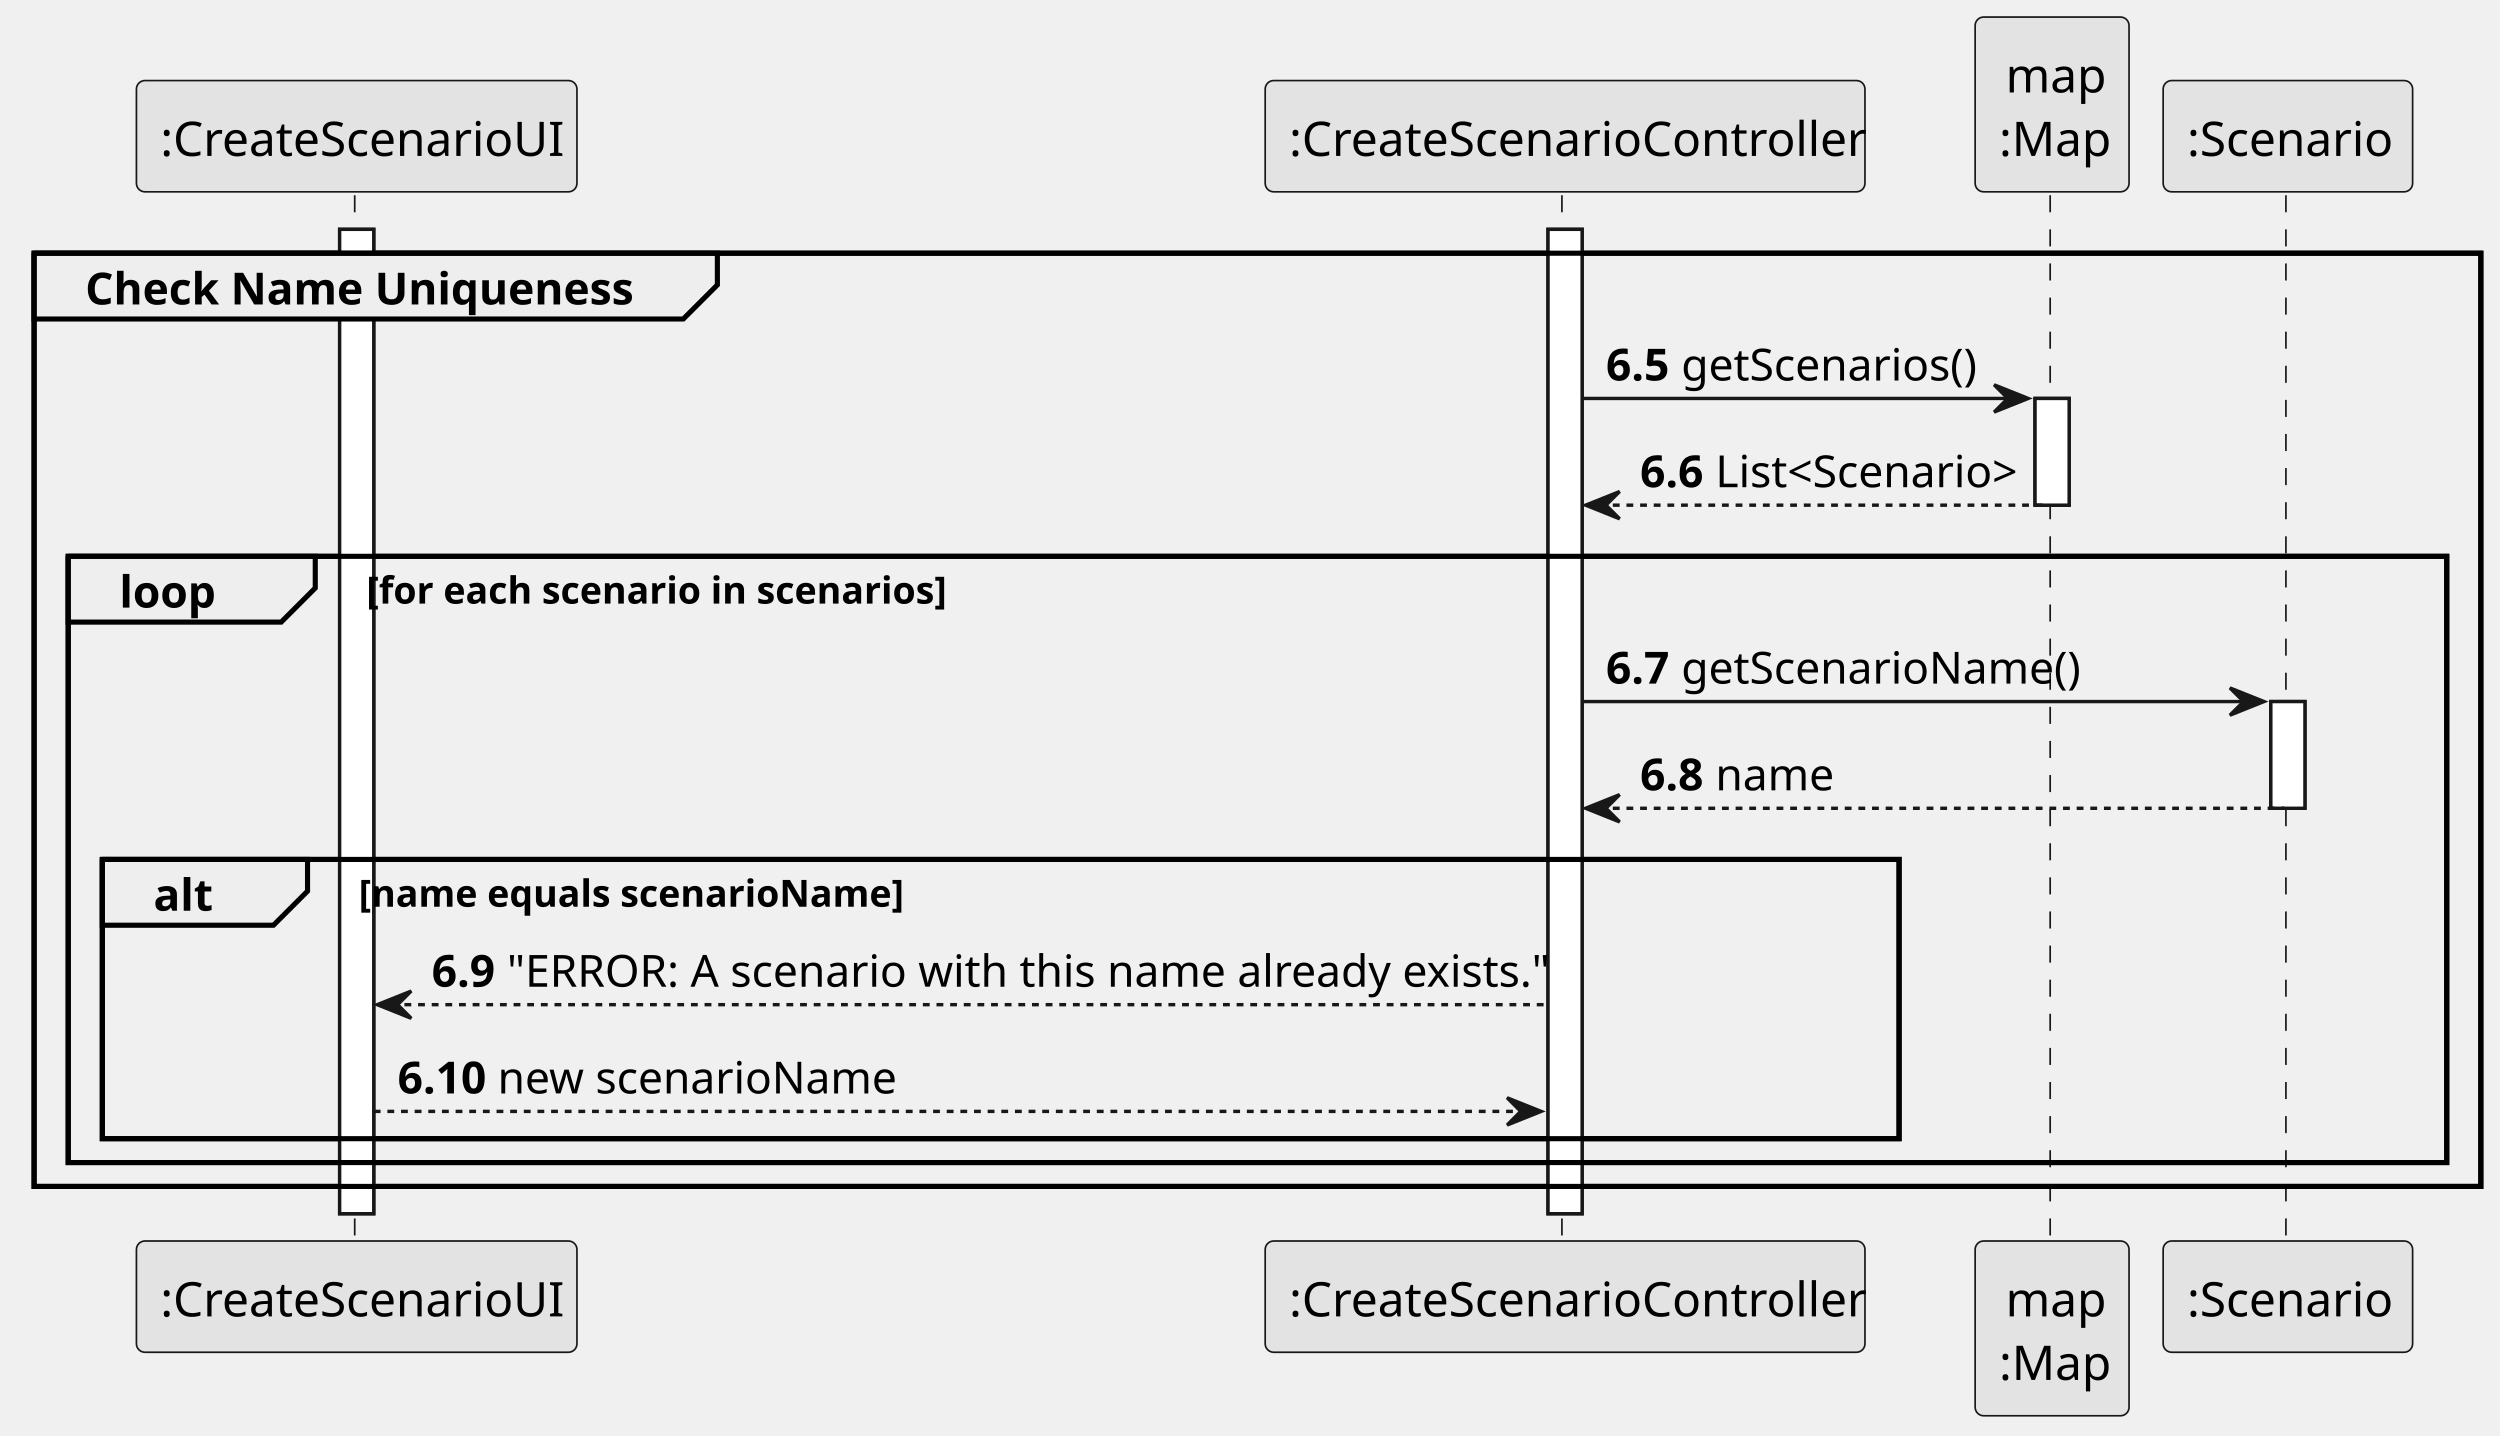
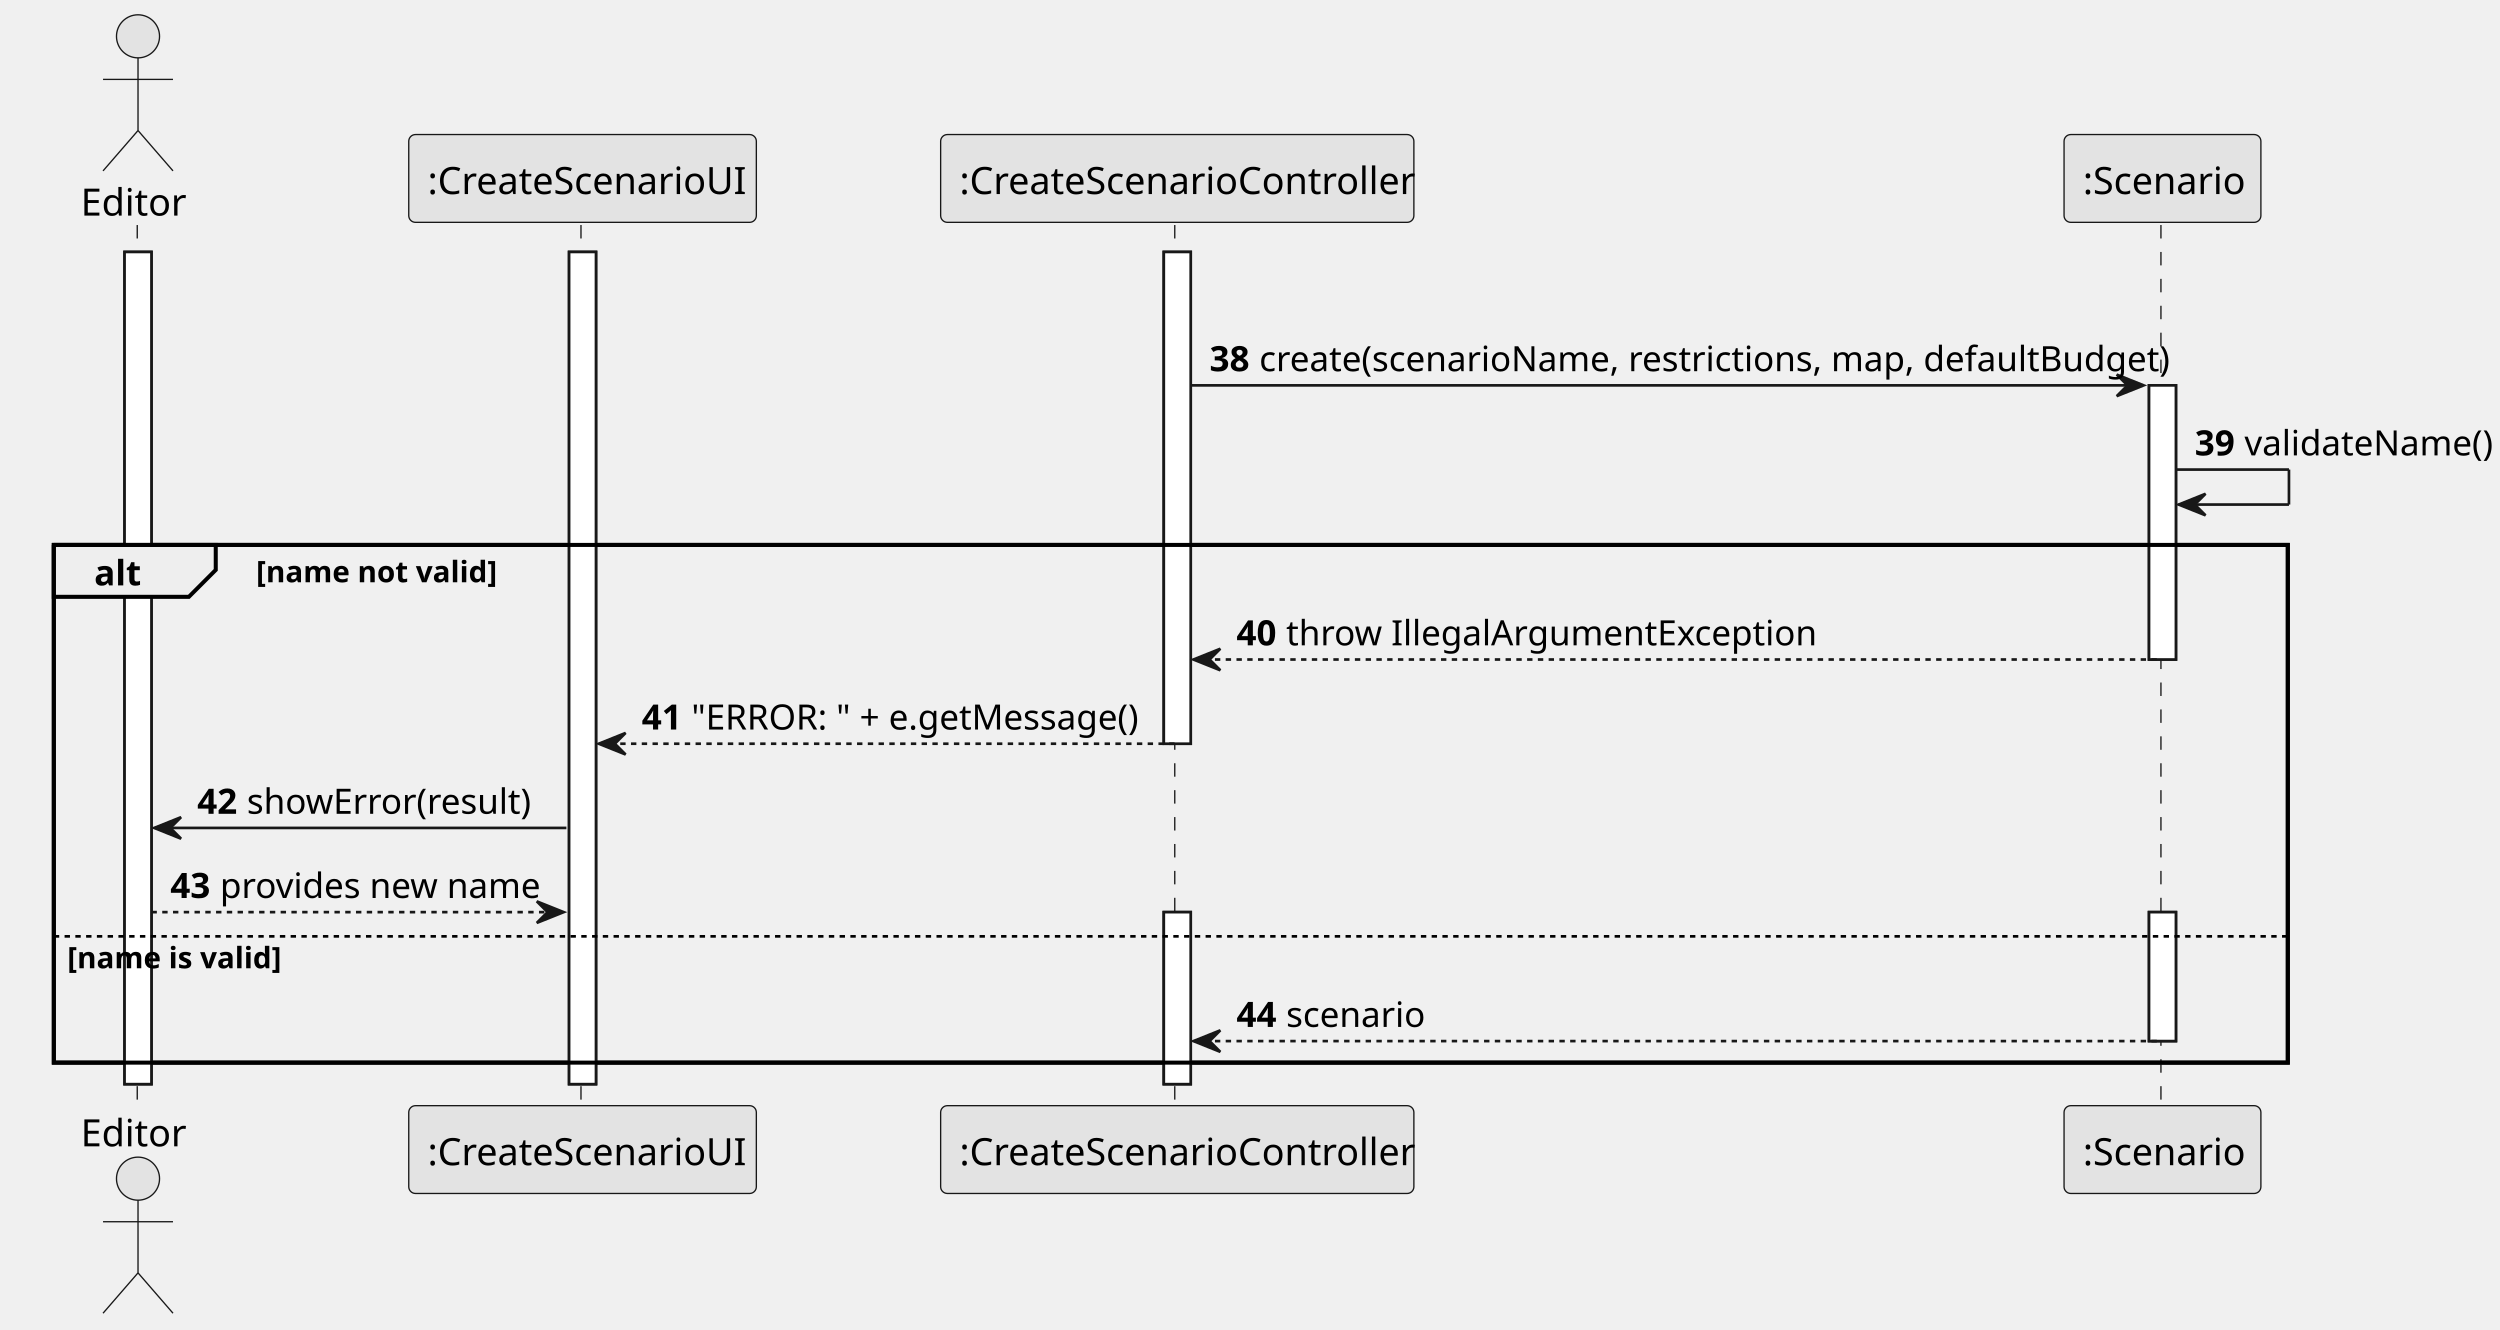
- <svg xmlns="http://www.w3.org/2000/svg" contentStyleType="text/css" height="421px" preserveAspectRatio="none" style="width:733px;height:421px;background:#FFFFFF;" version="1.1" viewBox="0 0 733 421" width="733px" zoomAndPan="magnify">
+ <svg xmlns="http://www.w3.org/2000/svg" contentStyleType="text/css" height="494px" preserveAspectRatio="none" style="width:929px;height:494px;background:#FFFFFF;" version="1.1" viewBox="0 0 929 494" width="929px" zoomAndPan="magnify">
  <defs />
  <g>
-     <rect fill="#FFFFFF" height="288.619" style="stroke:#181818;stroke-width:1.0;" width="10" x="99.582" y="67.242" />
-     <rect fill="#FFFFFF" height="288.619" style="stroke:#181818;stroke-width:1.0;" width="10" x="453.88" y="67.242" />
-     <rect fill="#FFFFFF" height="31.291" style="stroke:#181818;stroke-width:1.0;" width="10" x="596.673" y="116.824" />
-     <rect fill="#FFFFFF" height="31.291" style="stroke:#181818;stroke-width:1.0;" width="10" x="665.808" y="205.697" />
-     <rect fill="none" height="273.619" style="stroke:#000000;stroke-width:1.5;" width="717.38" x="10" y="74.242" />
-     <rect fill="none" height="177.746" style="stroke:#000000;stroke-width:1.5;" width="697.38" x="20" y="163.115" />
-     <rect fill="none" height="81.873" style="stroke:#000000;stroke-width:1.5;" width="526.807" x="30" y="251.988" />
-     <line style="stroke:#181818;stroke-width:0.5;stroke-dasharray:5.0,5.0;" x1="104" x2="104" y1="57.242" y2="364.861" />
-     <line style="stroke:#181818;stroke-width:0.5;stroke-dasharray:5.0,5.0;" x1="457.953" x2="457.953" y1="57.242" y2="364.861" />
-     <line style="stroke:#181818;stroke-width:0.5;stroke-dasharray:5.0,5.0;" x1="601.111" x2="601.111" y1="57.242" y2="364.861" />
-     <line style="stroke:#181818;stroke-width:0.5;stroke-dasharray:5.0,5.0;" x1="670.235" x2="670.235" y1="57.242" y2="364.861" />
-     <rect fill="#E3E3E3" height="32.621" rx="2.5" ry="2.5" style="stroke:#181818;stroke-width:0.5;" width="129.165" x="40" y="23.621" />
-     <text fill="#000000" font-family="sans-serif" font-size="14" lengthAdjust="spacing" textLength="115.165" x="47" y="45.728">:CreateScenarioUI</text>
-     <rect fill="#E3E3E3" height="32.621" rx="2.5" ry="2.5" style="stroke:#181818;stroke-width:0.5;" width="129.165" x="40" y="363.861" />
-     <text fill="#000000" font-family="sans-serif" font-size="14" lengthAdjust="spacing" textLength="115.165" x="47" y="385.969">:CreateScenarioUI</text>
-     <rect fill="#E3E3E3" height="32.621" rx="2.5" ry="2.5" style="stroke:#181818;stroke-width:0.5;" width="175.855" x="370.953" y="23.621" />
-     <text fill="#000000" font-family="sans-serif" font-size="14" lengthAdjust="spacing" textLength="161.855" x="377.953" y="45.728">:CreateScenarioController</text>
-     <rect fill="#E3E3E3" height="32.621" rx="2.5" ry="2.5" style="stroke:#181818;stroke-width:0.5;" width="175.855" x="370.953" y="363.861" />
-     <text fill="#000000" font-family="sans-serif" font-size="14" lengthAdjust="spacing" textLength="161.855" x="377.953" y="385.969">:CreateScenarioController</text>
-     <rect fill="#E3E3E3" height="51.242" rx="2.5" ry="2.5" style="stroke:#181818;stroke-width:0.5;" width="45.124" x="579.111" y="5" />
-     <text fill="#000000" font-family="sans-serif" font-size="14" lengthAdjust="spacing" textLength="27.234" x="588.056" y="27.107">map</text>
-     <text fill="#000000" font-family="sans-serif" font-size="14" lengthAdjust="spacing" textLength="31.124" x="586.111" y="45.728">:Map</text>
-     <rect fill="#E3E3E3" height="51.242" rx="2.5" ry="2.5" style="stroke:#181818;stroke-width:0.5;" width="45.124" x="579.111" y="363.861" />
-     <text fill="#000000" font-family="sans-serif" font-size="14" lengthAdjust="spacing" textLength="27.234" x="588.056" y="385.969">map</text>
-     <text fill="#000000" font-family="sans-serif" font-size="14" lengthAdjust="spacing" textLength="31.124" x="586.111" y="404.59">:Map</text>
-     <rect fill="#E3E3E3" height="32.621" rx="2.5" ry="2.5" style="stroke:#181818;stroke-width:0.5;" width="73.144" x="634.235" y="23.621" />
-     <text fill="#000000" font-family="sans-serif" font-size="14" lengthAdjust="spacing" textLength="59.145" x="641.235" y="45.728">:Scenario</text>
-     <rect fill="#E3E3E3" height="32.621" rx="2.5" ry="2.5" style="stroke:#181818;stroke-width:0.5;" width="73.144" x="634.235" y="363.861" />
-     <text fill="#000000" font-family="sans-serif" font-size="14" lengthAdjust="spacing" textLength="59.145" x="641.235" y="385.969">:Scenario</text>
-     <rect fill="#FFFFFF" height="288.619" style="stroke:#181818;stroke-width:1.0;" width="10" x="99.582" y="67.242" />
-     <rect fill="#FFFFFF" height="288.619" style="stroke:#181818;stroke-width:1.0;" width="10" x="453.88" y="67.242" />
-     <rect fill="#FFFFFF" height="31.291" style="stroke:#181818;stroke-width:1.0;" width="10" x="596.673" y="116.824" />
-     <rect fill="#FFFFFF" height="31.291" style="stroke:#181818;stroke-width:1.0;" width="10" x="665.808" y="205.697" />
-     <path d="M10,74.242 L210.333,74.242 L210.333,83.533 L200.333,93.533 L10,93.533 L10,74.242 " fill="#EEEEEE" style="stroke:#000000;stroke-width:1.5;" />
-     <rect fill="none" height="273.619" style="stroke:#000000;stroke-width:1.5;" width="717.38" x="10" y="74.242" />
-     <text fill="#000000" font-family="sans-serif" font-size="13" font-weight="bold" lengthAdjust="spacing" textLength="155.333" x="25" y="89.27">Check Name Uniqueness</text>
-     <polygon fill="#181818" points="584.673,112.824,594.673,116.824,584.673,120.824,588.673,116.824" style="stroke:#181818;stroke-width:1.0;" />
-     <line style="stroke:#181818;stroke-width:1.0;" x1="463.88" x2="590.673" y1="116.824" y2="116.824" />
-     <text fill="#000000" font-family="sans-serif" font-size="13" font-weight="bold" lengthAdjust="spacing" textLength="18.072" x="470.88" y="111.561">6.5</text>
-     <text fill="#000000" font-family="sans-serif" font-size="13" lengthAdjust="spacing" textLength="84.538" x="492.952" y="111.561">getScenarios()</text>
-     <polygon fill="#181818" points="474.88,144.115,464.88,148.115,474.88,152.115,470.88,148.115" style="stroke:#181818;stroke-width:1.0;" />
-     <line style="stroke:#181818;stroke-width:1.0;stroke-dasharray:2.0,2.0;" x1="468.88" x2="600.673" y1="148.115" y2="148.115" />
-     <text fill="#000000" font-family="sans-serif" font-size="13" font-weight="bold" lengthAdjust="spacing" textLength="18.072" x="480.88" y="142.852">6.6</text>
-     <text fill="#000000" font-family="sans-serif" font-size="13" lengthAdjust="spacing" textLength="86.722" x="502.952" y="142.852">List&lt;Scenario&gt;</text>
-     <path d="M20,163.115 L92.435,163.115 L92.435,172.406 L82.435,182.406 L20,182.406 L20,163.115 " fill="#EEEEEE" style="stroke:#000000;stroke-width:1.5;" />
-     <rect fill="none" height="177.746" style="stroke:#000000;stroke-width:1.5;" width="697.38" x="20" y="163.115" />
-     <text fill="#000000" font-family="sans-serif" font-size="13" font-weight="bold" lengthAdjust="spacing" textLength="27.435" x="35" y="178.144">loop</text>
-     <text fill="#000000" font-family="sans-serif" font-size="11" font-weight="bold" lengthAdjust="spacing" textLength="165.671" x="107.435" y="176.985">[for each scenario in scenarios]</text>
-     <polygon fill="#181818" points="653.808,201.697,663.808,205.697,653.808,209.697,657.808,205.697" style="stroke:#181818;stroke-width:1.0;" />
-     <line style="stroke:#181818;stroke-width:1.0;" x1="463.88" x2="659.808" y1="205.697" y2="205.697" />
-     <text fill="#000000" font-family="sans-serif" font-size="13" font-weight="bold" lengthAdjust="spacing" textLength="18.072" x="470.88" y="200.435">6.7</text>
-     <text fill="#000000" font-family="sans-serif" font-size="13" lengthAdjust="spacing" textLength="112.715" x="492.952" y="200.435">getScenarioName()</text>
-     <polygon fill="#181818" points="474.88,232.988,464.88,236.988,474.88,240.988,470.88,236.988" style="stroke:#181818;stroke-width:1.0;" />
-     <line style="stroke:#181818;stroke-width:1.0;stroke-dasharray:2.0,2.0;" x1="468.88" x2="669.808" y1="236.988" y2="236.988" />
-     <text fill="#000000" font-family="sans-serif" font-size="13" font-weight="bold" lengthAdjust="spacing" textLength="18.072" x="480.88" y="231.726">6.8</text>
-     <text fill="#000000" font-family="sans-serif" font-size="13" lengthAdjust="spacing" textLength="32.519" x="502.952" y="231.726">name</text>
-     <path d="M30,251.988 L90.171,251.988 L90.171,261.279 L80.171,271.279 L30,271.279 L30,251.988 " fill="#EEEEEE" style="stroke:#000000;stroke-width:1.5;" />
-     <rect fill="none" height="81.873" style="stroke:#000000;stroke-width:1.5;" width="526.807" x="30" y="251.988" />
-     <text fill="#000000" font-family="sans-serif" font-size="13" font-weight="bold" lengthAdjust="spacing" textLength="15.171" x="45" y="267.017">alt</text>
-     <text fill="#000000" font-family="sans-serif" font-size="11" font-weight="bold" lengthAdjust="spacing" textLength="152.227" x="105.171" y="265.858">[name equals scenarioName]</text>
-     <polygon fill="#181818" points="120.582,290.57,110.582,294.57,120.582,298.57,116.582,294.57" style="stroke:#181818;stroke-width:1.0;" />
-     <line style="stroke:#181818;stroke-width:1.0;stroke-dasharray:2.0,2.0;" x1="114.582" x2="452.88" y1="294.57" y2="294.57" />
-     <text fill="#000000" font-family="sans-serif" font-size="13" font-weight="bold" lengthAdjust="spacing" textLength="18.072" x="126.582" y="289.308">6.9</text>
-     <text fill="#000000" font-family="sans-serif" font-size="13" lengthAdjust="spacing" textLength="298.226" x="148.654" y="289.308">"ERROR: A scenario with this name already exists."</text>
-     <polygon fill="#181818" points="441.88,321.861,451.88,325.861,441.88,329.861,445.88,325.861" style="stroke:#181818;stroke-width:1.0;" />
-     <line style="stroke:#181818;stroke-width:1.0;stroke-dasharray:2.0,2.0;" x1="109.582" x2="447.88" y1="325.861" y2="325.861" />
-     <text fill="#000000" font-family="sans-serif" font-size="13" font-weight="bold" lengthAdjust="spacing" textLength="25.302" x="116.582" y="320.599">6.10</text>
-     <text fill="#000000" font-family="sans-serif" font-size="13" lengthAdjust="spacing" textLength="111.274" x="145.884" y="320.599">new scenarioName</text>
+     <rect fill="#FFFFFF" height="309.25" style="stroke:#181818;stroke-width:1.0;" width="10" x="46.286" y="93.621" />
+     <rect fill="#FFFFFF" height="309.25" style="stroke:#181818;stroke-width:1.0;" width="10" x="211.474" y="93.621" />
+     <rect fill="#FFFFFF" height="182.746" style="stroke:#181818;stroke-width:1.0;" width="10" x="432.471" y="93.621" />
+     <rect fill="#FFFFFF" height="63.922" style="stroke:#181818;stroke-width:1.0;" width="10" x="432.471" y="338.949" />
+     <rect fill="#FFFFFF" height="101.873" style="stroke:#181818;stroke-width:1.0;" width="10" x="798.577" y="143.203" />
+     <rect fill="#FFFFFF" height="47.922" style="stroke:#181818;stroke-width:1.0;" width="10" x="798.577" y="338.949" />
+     <rect fill="none" height="192.377" style="stroke:#000000;stroke-width:1.5;" width="830.149" x="20" y="202.494" />
+     <line style="stroke:#181818;stroke-width:0.5;stroke-dasharray:5.0,5.0;" x1="51" x2="51" y1="83.621" y2="411.871" />
+     <line style="stroke:#181818;stroke-width:0.5;stroke-dasharray:5.0,5.0;" x1="215.892" x2="215.892" y1="83.621" y2="411.871" />
+     <line style="stroke:#181818;stroke-width:0.5;stroke-dasharray:5.0,5.0;" x1="436.543" x2="436.543" y1="83.621" y2="411.871" />
+     <line style="stroke:#181818;stroke-width:0.5;stroke-dasharray:5.0,5.0;" x1="803.004" x2="803.004" y1="83.621" y2="411.871" />
+     <text fill="#000000" font-family="sans-serif" font-size="14" lengthAdjust="spacing" textLength="36.572" x="30" y="80.107">Editor</text>
+     <ellipse cx="51.286" cy="13.5" fill="#E3E3E3" rx="8" ry="8" style="stroke:#181818;stroke-width:0.5;" />
+     <path d="M51.286,21.5 L51.286,48.5 M38.286,29.5 L64.286,29.5 M51.286,48.5 L38.286,63.5 M51.286,48.5 L64.286,63.5 " fill="none" style="stroke:#181818;stroke-width:0.5;" />
+     <text fill="#000000" font-family="sans-serif" font-size="14" lengthAdjust="spacing" textLength="36.572" x="30" y="425.978">Editor</text>
+     <ellipse cx="51.286" cy="437.992" fill="#E3E3E3" rx="8" ry="8" style="stroke:#181818;stroke-width:0.5;" />
+     <path d="M51.286,445.992 L51.286,472.992 M38.286,453.992 L64.286,453.992 M51.286,472.992 L38.286,487.992 M51.286,472.992 L64.286,487.992 " fill="none" style="stroke:#181818;stroke-width:0.5;" />
+     <rect fill="#E3E3E3" height="32.621" rx="2.5" ry="2.5" style="stroke:#181818;stroke-width:0.5;" width="129.165" x="151.892" y="50" />
+     <text fill="#000000" font-family="sans-serif" font-size="14" lengthAdjust="spacing" textLength="115.165" x="158.892" y="72.107">:CreateScenarioUI</text>
+     <rect fill="#E3E3E3" height="32.621" rx="2.5" ry="2.5" style="stroke:#181818;stroke-width:0.5;" width="129.165" x="151.892" y="410.871" />
+     <text fill="#000000" font-family="sans-serif" font-size="14" lengthAdjust="spacing" textLength="115.165" x="158.892" y="432.978">:CreateScenarioUI</text>
+     <rect fill="#E3E3E3" height="32.621" rx="2.5" ry="2.5" style="stroke:#181818;stroke-width:0.5;" width="175.855" x="349.543" y="50" />
+     <text fill="#000000" font-family="sans-serif" font-size="14" lengthAdjust="spacing" textLength="161.855" x="356.543" y="72.107">:CreateScenarioController</text>
+     <rect fill="#E3E3E3" height="32.621" rx="2.5" ry="2.5" style="stroke:#181818;stroke-width:0.5;" width="175.855" x="349.543" y="410.871" />
+     <text fill="#000000" font-family="sans-serif" font-size="14" lengthAdjust="spacing" textLength="161.855" x="356.543" y="432.978">:CreateScenarioController</text>
+     <rect fill="#E3E3E3" height="32.621" rx="2.5" ry="2.5" style="stroke:#181818;stroke-width:0.5;" width="73.144" x="767.004" y="50" />
+     <text fill="#000000" font-family="sans-serif" font-size="14" lengthAdjust="spacing" textLength="59.145" x="774.004" y="72.107">:Scenario</text>
+     <rect fill="#E3E3E3" height="32.621" rx="2.5" ry="2.5" style="stroke:#181818;stroke-width:0.5;" width="73.144" x="767.004" y="410.871" />
+     <text fill="#000000" font-family="sans-serif" font-size="14" lengthAdjust="spacing" textLength="59.145" x="774.004" y="432.978">:Scenario</text>
+     <rect fill="#FFFFFF" height="309.25" style="stroke:#181818;stroke-width:1.0;" width="10" x="46.286" y="93.621" />
+     <rect fill="#FFFFFF" height="309.25" style="stroke:#181818;stroke-width:1.0;" width="10" x="211.474" y="93.621" />
+     <rect fill="#FFFFFF" height="182.746" style="stroke:#181818;stroke-width:1.0;" width="10" x="432.471" y="93.621" />
+     <rect fill="#FFFFFF" height="63.922" style="stroke:#181818;stroke-width:1.0;" width="10" x="432.471" y="338.949" />
+     <rect fill="#FFFFFF" height="101.873" style="stroke:#181818;stroke-width:1.0;" width="10" x="798.577" y="143.203" />
+     <rect fill="#FFFFFF" height="47.922" style="stroke:#181818;stroke-width:1.0;" width="10" x="798.577" y="338.949" />
+     <polygon fill="#181818" points="786.577,139.203,796.577,143.203,786.577,147.203,790.577,143.203" style="stroke:#181818;stroke-width:1.0;" />
+     <line style="stroke:#181818;stroke-width:1.0;" x1="442.471" x2="792.577" y1="143.203" y2="143.203" />
+     <text fill="#000000" font-family="sans-serif" font-size="13" font-weight="bold" lengthAdjust="spacing" textLength="14.46" x="449.471" y="137.94">38</text>
+     <text fill="#000000" font-family="sans-serif" font-size="13" lengthAdjust="spacing" textLength="318.646" x="467.931" y="137.94">create(scenarioName, restrictions, map, defaultBudget)</text>
+     <line style="stroke:#181818;stroke-width:1.0;" x1="808.577" x2="850.577" y1="174.494" y2="174.494" />
+     <line style="stroke:#181818;stroke-width:1.0;" x1="850.577" x2="850.577" y1="174.494" y2="187.494" />
+     <line style="stroke:#181818;stroke-width:1.0;" x1="809.577" x2="850.577" y1="187.494" y2="187.494" />
+     <polygon fill="#181818" points="819.577,183.494,809.577,187.494,819.577,191.494,815.577,187.494" style="stroke:#181818;stroke-width:1.0;" />
+     <text fill="#000000" font-family="sans-serif" font-size="13" font-weight="bold" lengthAdjust="spacing" textLength="14.46" x="815.577" y="169.231">39</text>
+     <text fill="#000000" font-family="sans-serif" font-size="13" lengthAdjust="spacing" textLength="88.144" x="834.037" y="169.231">validateName()</text>
+     <path d="M20,202.494 L80.171,202.494 L80.171,211.785 L70.171,221.785 L20,221.785 L20,202.494 " fill="#EEEEEE" style="stroke:#000000;stroke-width:1.5;" />
+     <rect fill="none" height="192.377" style="stroke:#000000;stroke-width:1.5;" width="830.149" x="20" y="202.494" />
+     <text fill="#000000" font-family="sans-serif" font-size="13" font-weight="bold" lengthAdjust="spacing" textLength="15.171" x="35" y="217.523">alt</text>
+     <text fill="#000000" font-family="sans-serif" font-size="11" font-weight="bold" lengthAdjust="spacing" textLength="84.342" x="95.171" y="216.364">[name not valid]</text>
+     <polygon fill="#181818" points="453.471,241.076,443.471,245.076,453.471,249.076,449.471,245.076" style="stroke:#181818;stroke-width:1.0;" />
+     <line style="stroke:#181818;stroke-width:1.0;stroke-dasharray:2.0,2.0;" x1="447.471" x2="802.577" y1="245.076" y2="245.076" />
+     <text fill="#000000" font-family="sans-serif" font-size="13" font-weight="bold" lengthAdjust="spacing" textLength="14.46" x="459.471" y="239.814">40</text>
+     <text fill="#000000" font-family="sans-serif" font-size="13" lengthAdjust="spacing" textLength="182.819" x="477.931" y="239.814">throw IllegalArgumentException</text>
+     <polygon fill="#181818" points="232.474,272.367,222.474,276.367,232.474,280.367,228.474,276.367" style="stroke:#181818;stroke-width:1.0;" />
+     <line style="stroke:#181818;stroke-width:1.0;stroke-dasharray:2.0,2.0;" x1="226.474" x2="436.471" y1="276.367" y2="276.367" />
+     <text fill="#000000" font-family="sans-serif" font-size="13" font-weight="bold" lengthAdjust="spacing" textLength="14.46" x="238.474" y="271.104">41</text>
+     <text fill="#000000" font-family="sans-serif" font-size="13" lengthAdjust="spacing" textLength="168.537" x="256.934" y="271.104">"ERROR: " + e.getMessage()</text>
+     <polygon fill="#181818" points="67.286,303.658,57.286,307.658,67.286,311.658,63.286,307.658" style="stroke:#181818;stroke-width:1.0;" />
+     <line style="stroke:#181818;stroke-width:1.0;" x1="61.286" x2="210.474" y1="307.658" y2="307.658" />
+     <text fill="#000000" font-family="sans-serif" font-size="13" font-weight="bold" lengthAdjust="spacing" textLength="14.46" x="73.286" y="302.396">42</text>
+     <text fill="#000000" font-family="sans-serif" font-size="13" lengthAdjust="spacing" textLength="99.684" x="91.746" y="302.396">showError(result)</text>
+     <polygon fill="#181818" points="199.474,334.949,209.474,338.949,199.474,342.949,203.474,338.949" style="stroke:#181818;stroke-width:1.0;" />
+     <line style="stroke:#181818;stroke-width:1.0;stroke-dasharray:2.0,2.0;" x1="56.286" x2="205.474" y1="338.949" y2="338.949" />
+     <text fill="#000000" font-family="sans-serif" font-size="13" font-weight="bold" lengthAdjust="spacing" textLength="14.46" x="63.286" y="333.687">43</text>
+     <text fill="#000000" font-family="sans-serif" font-size="13" lengthAdjust="spacing" textLength="112.728" x="81.746" y="333.687">provides new name</text>
+     <line style="stroke:#000000;stroke-width:1.0;stroke-dasharray:2.0,2.0;" x1="20" x2="850.149" y1="347.949" y2="347.949" />
+     <text fill="#000000" font-family="sans-serif" font-size="11" font-weight="bold" lengthAdjust="spacing" textLength="76.415" x="25" y="359.819">[name is valid]</text>
+     <polygon fill="#181818" points="453.471,382.871,443.471,386.871,453.471,390.871,449.471,386.871" style="stroke:#181818;stroke-width:1.0;" />
+     <line style="stroke:#181818;stroke-width:1.0;stroke-dasharray:2.0,2.0;" x1="447.471" x2="802.577" y1="386.871" y2="386.871" />
+     <text fill="#000000" font-family="sans-serif" font-size="13" font-weight="bold" lengthAdjust="spacing" textLength="14.46" x="459.471" y="381.608">44</text>
+     <text fill="#000000" font-family="sans-serif" font-size="13" lengthAdjust="spacing" textLength="49.137" x="477.931" y="381.608">scenario</text>
  </g>
</svg>
